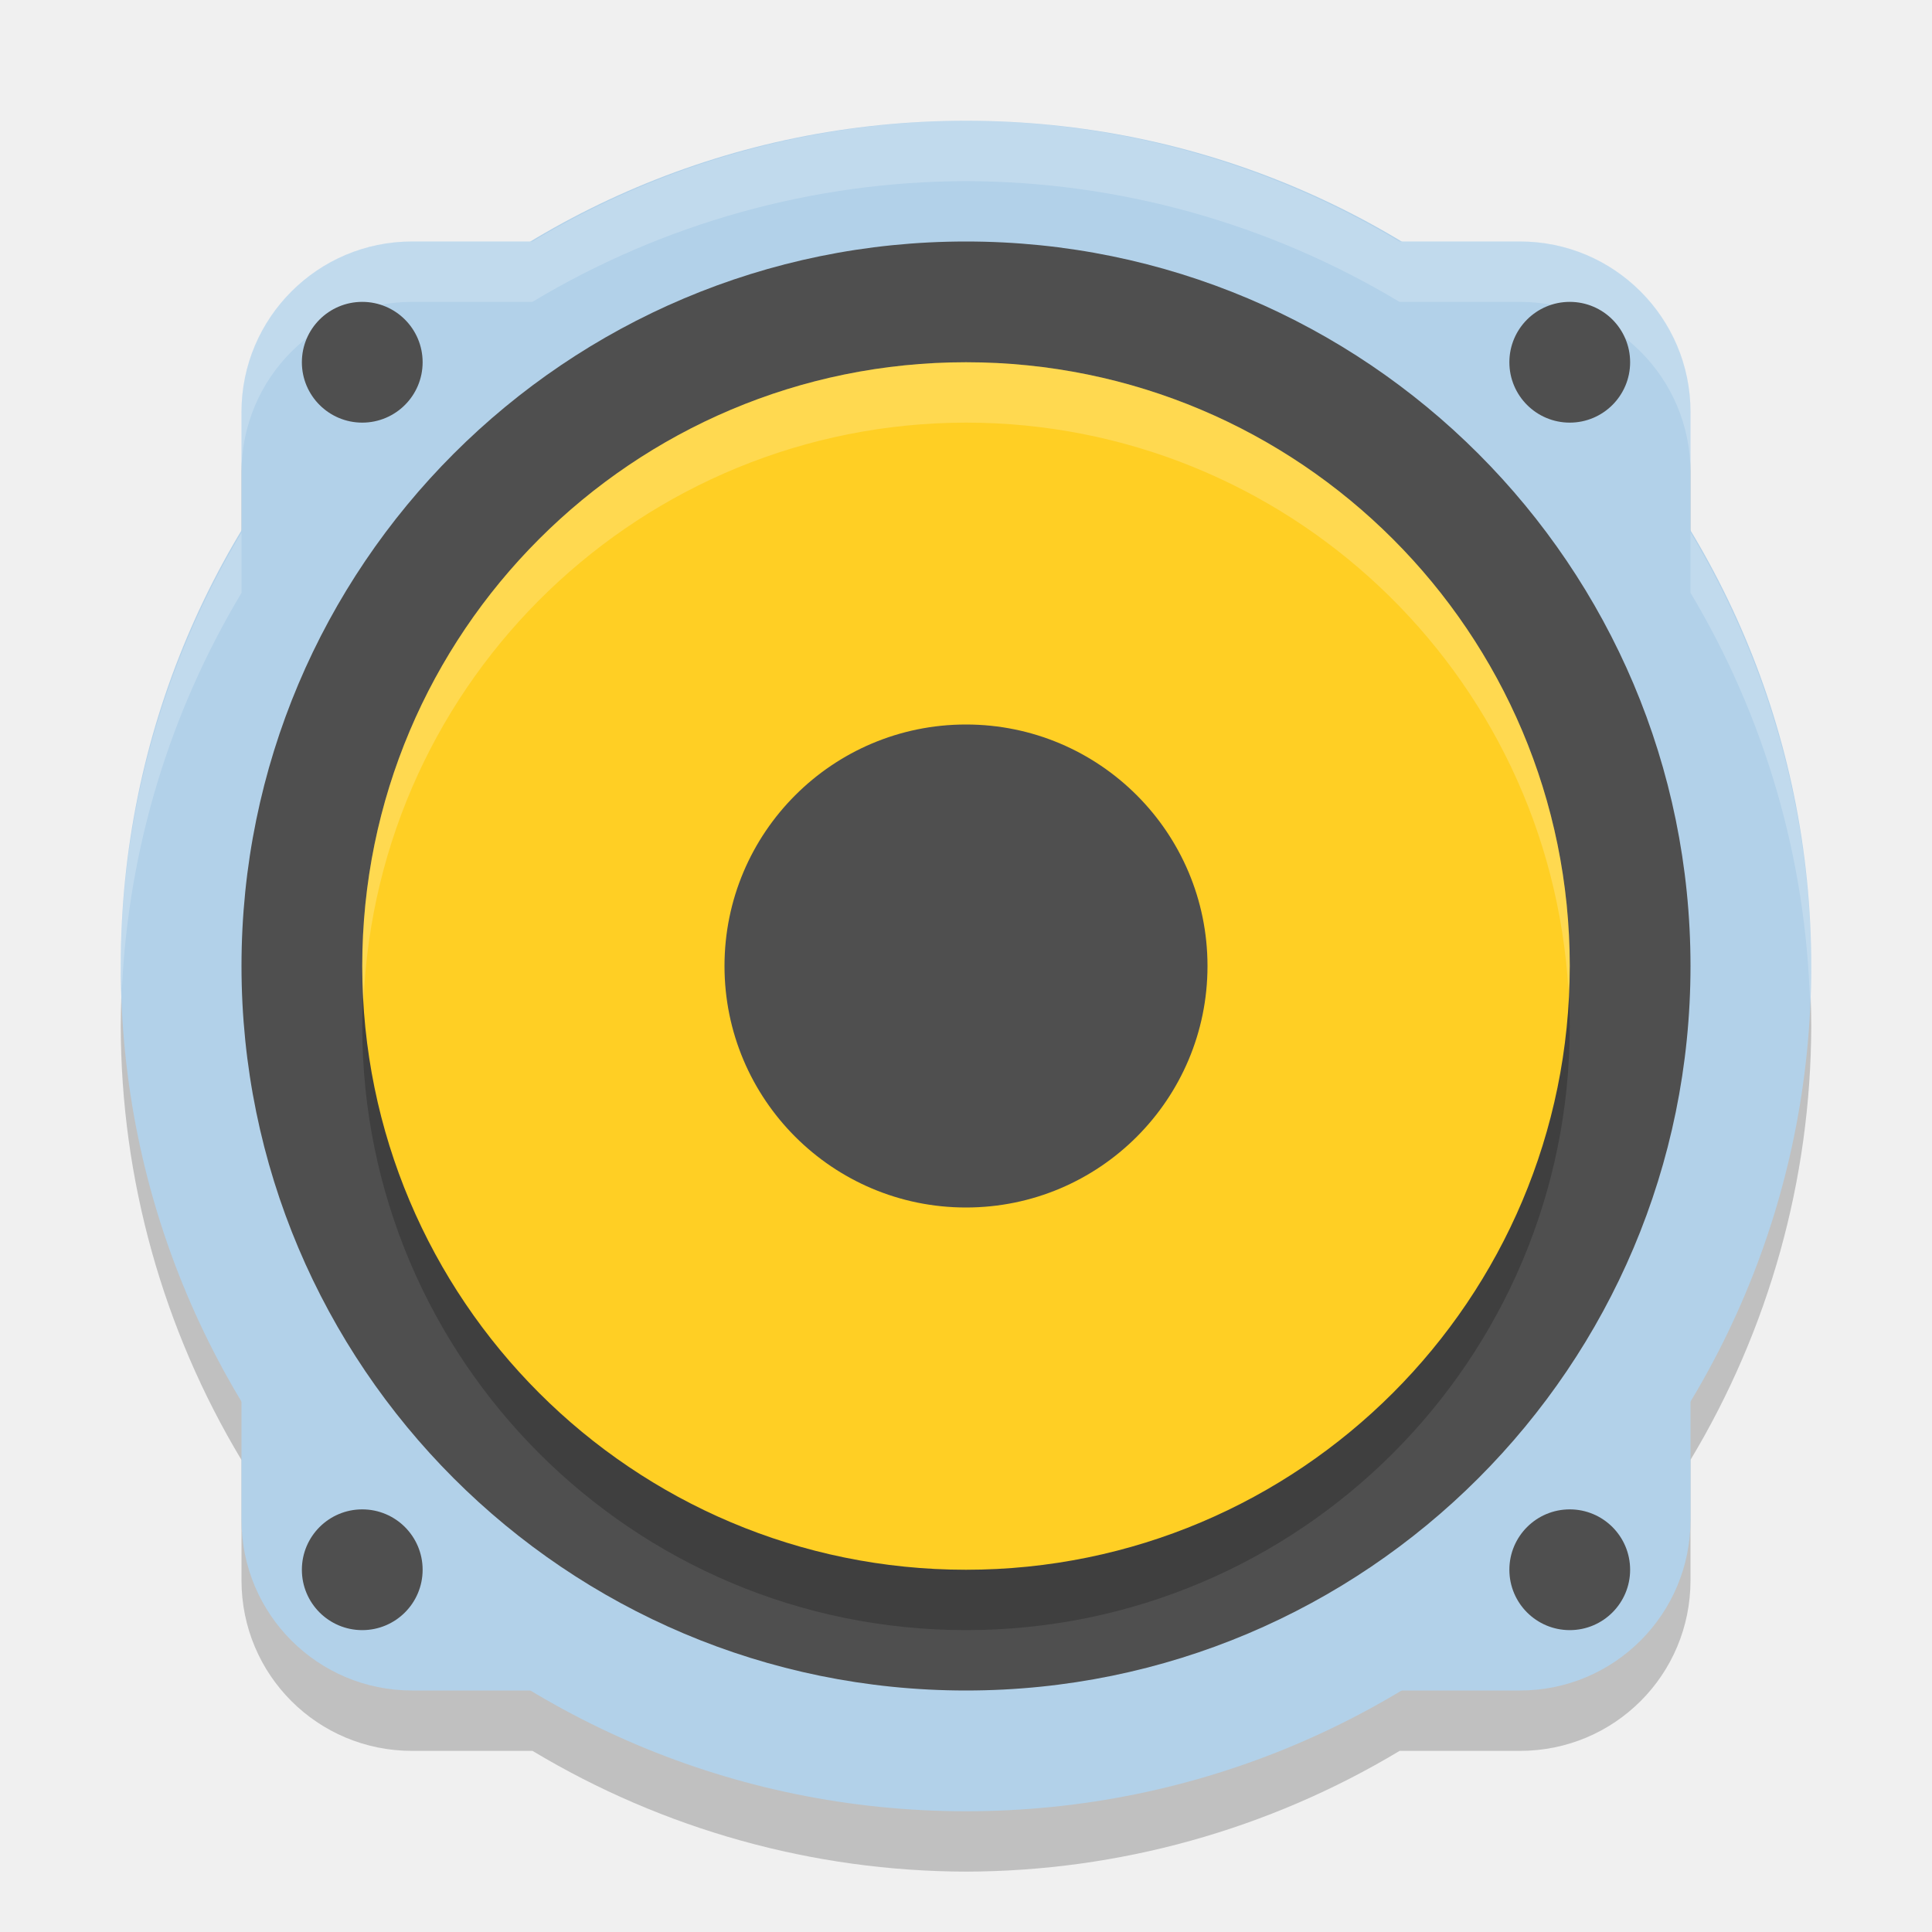
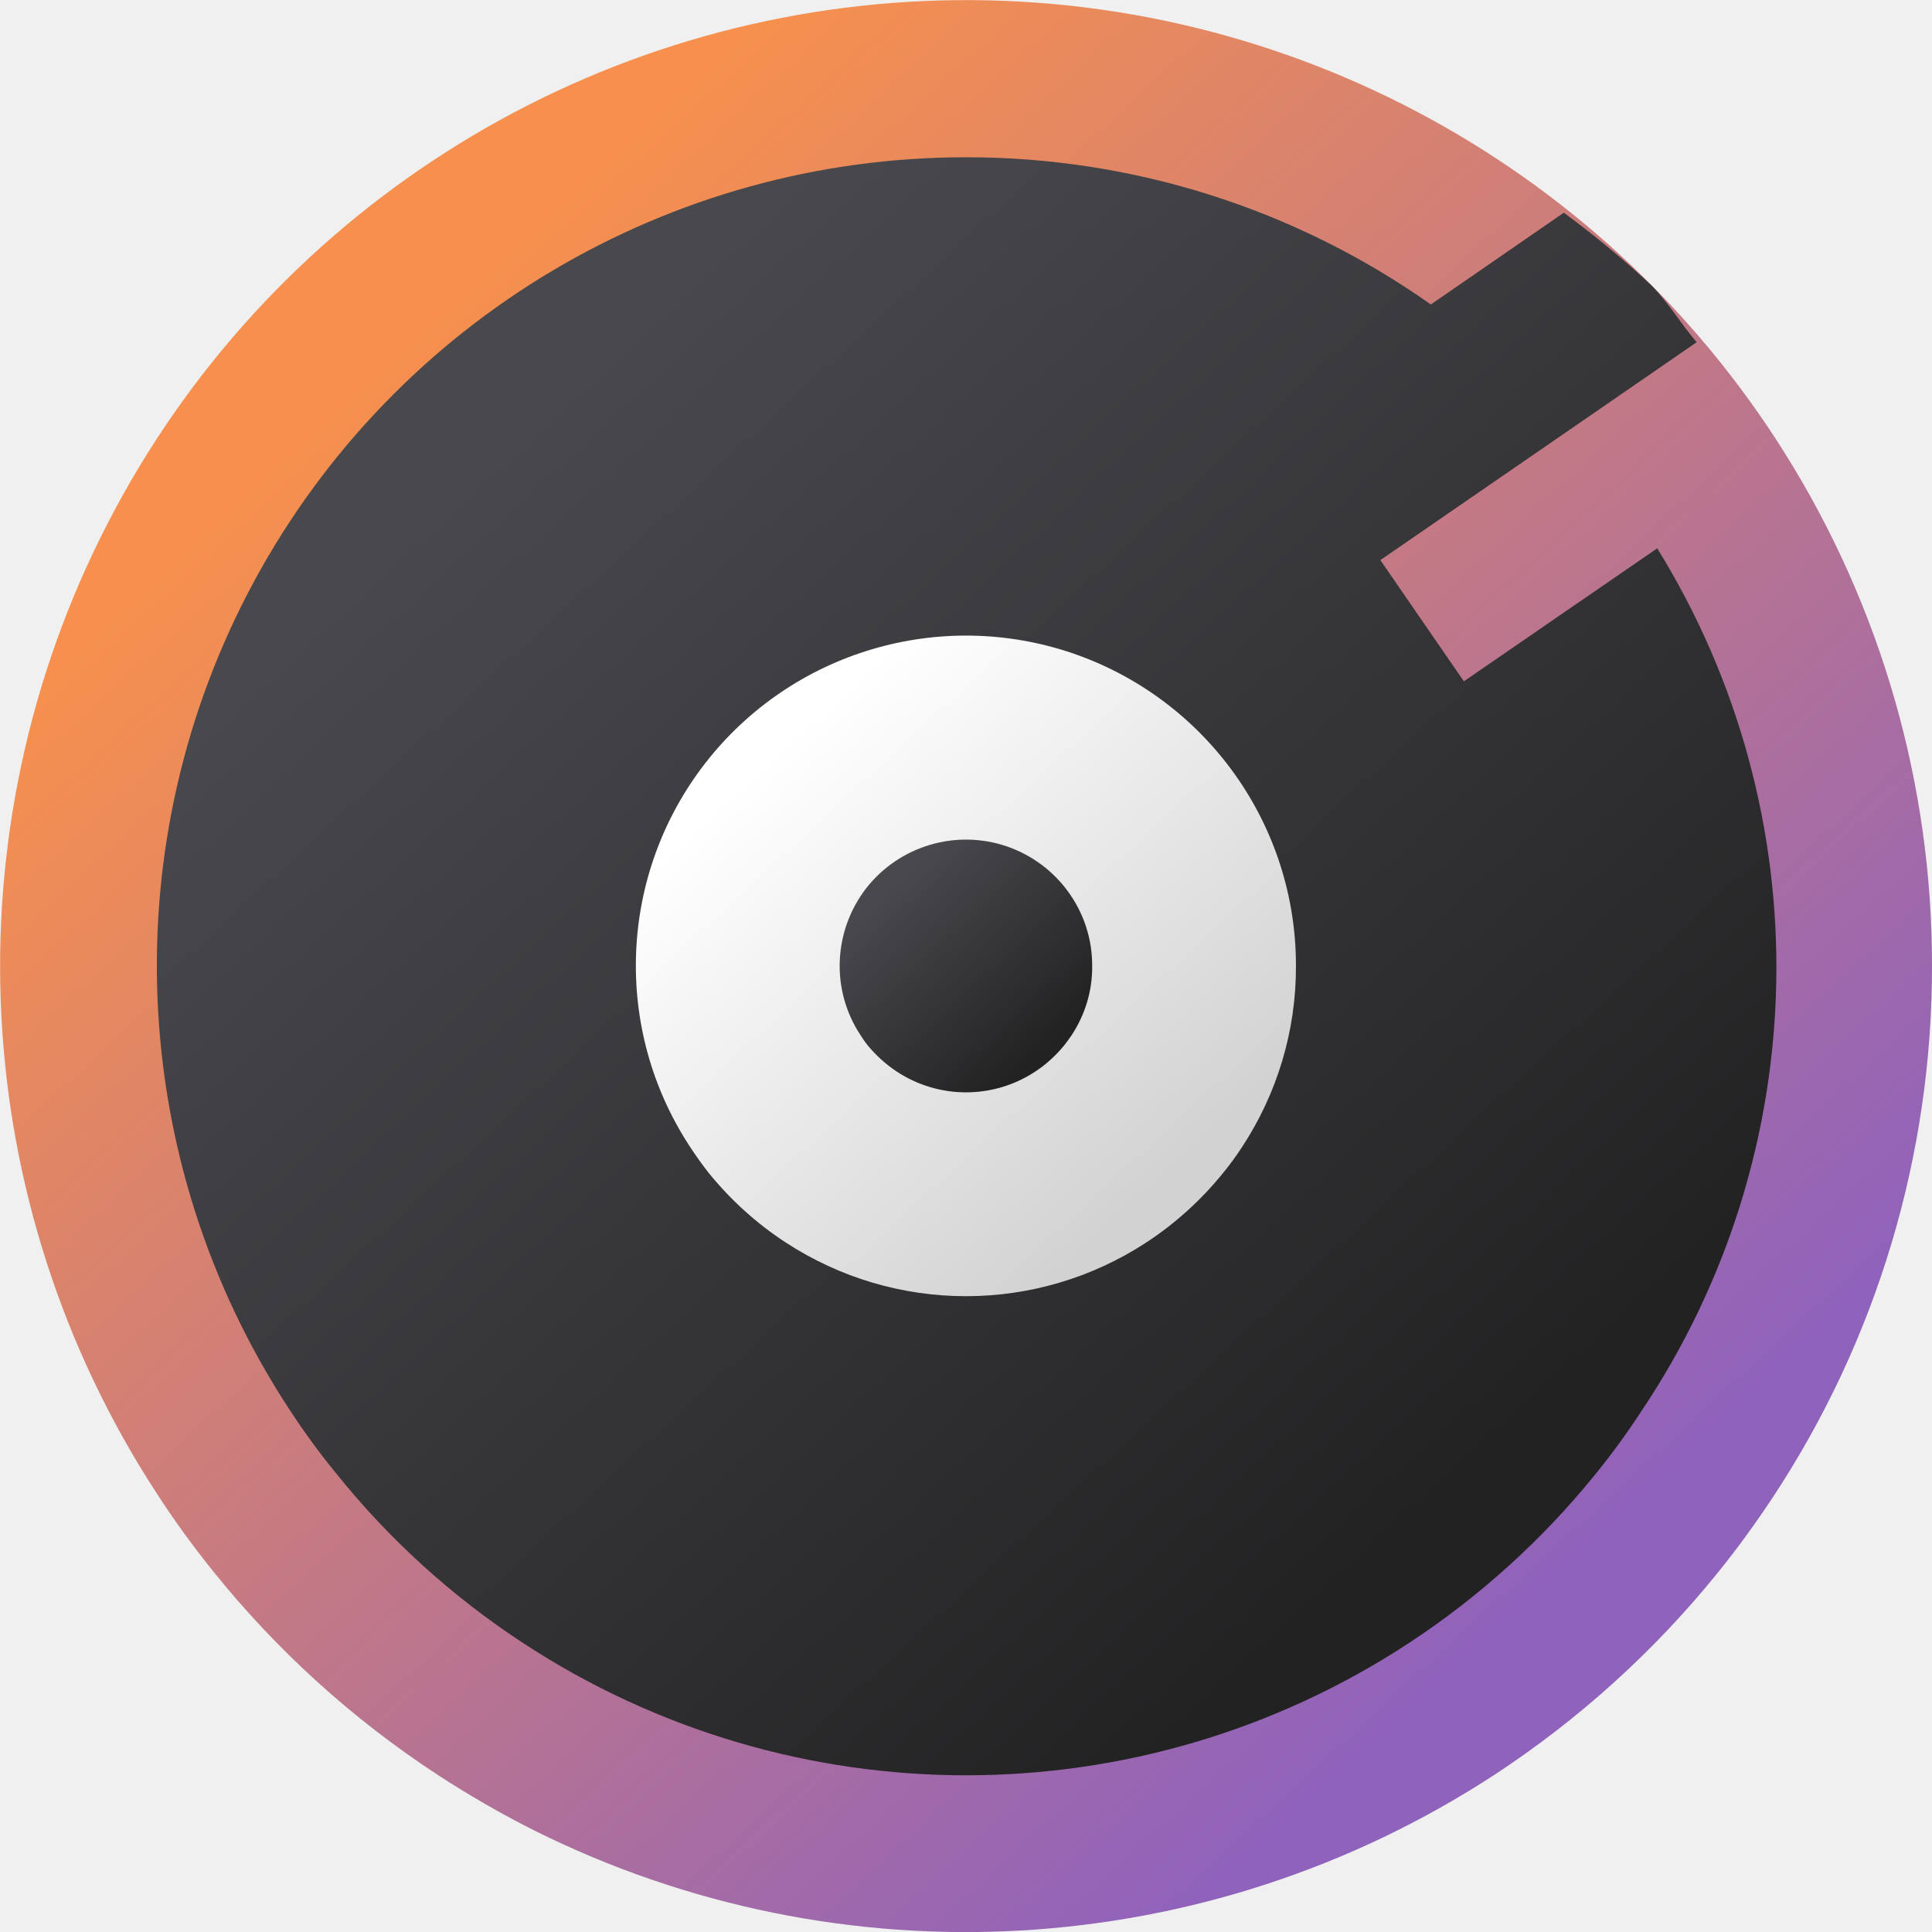
- <svg xmlns="http://www.w3.org/2000/svg" width="32" height="32" version="1">
-   <path style="opacity:0.2" d="M 16,3 A 14,14 0 0 0 8.818,5 H 6.824 C 5.26,5 4,6.26 4,7.824 V 9.82 A 14,14 0 0 0 2,17 14,14 0 0 0 4,24.182 v 1.994 C 4,27.74 5.26,29 6.824,29 H 8.82 A 14,14 0 0 0 16,31 14,14 0 0 0 23.182,29 h 1.994 C 26.74,29 28,27.74 28,26.176 V 24.18 A 14,14 0 0 0 30,17 14,14 0 0 0 28,9.818 V 7.824 C 28,6.26 26.74,5 25.176,5 H 23.18 A 14,14 0 0 0 16,3 Z" />
-   <circle style="fill:#b2d1e9" cx="16" cy="16" r="14" />
-   <rect style="fill:#b2d1e9" width="24" height="24" x="4" y="4" rx="2.824" ry="2.824" />
-   <circle style="fill:#4f4f4f" cx="16" cy="16" r="12" />
-   <circle style="opacity:0.2" cx="16" cy="17" r="10" />
-   <circle style="fill:#ffcf24" cx="16" cy="16" r="10" />
-   <circle style="fill:#4f4f4f" cx="16" cy="16" r="4" />
-   <circle style="fill:#4f4f4f" cx="26" cy="26" r="1" />
-   <circle style="fill:#4f4f4f" cx="6" cy="26" r="1" />
-   <path style="opacity:0.2;fill:#ffffff" d="M 16 2 A 14 14 0 0 0 8.818 4 L 6.824 4 C 5.26 4 4 5.26 4 6.824 L 4 7.824 C 4 6.26 5.26 5 6.824 5 L 8.818 5 A 14 14 0 0 1 16 3 A 14 14 0 0 1 23.18 5 L 25.176 5 C 26.74 5 28 6.26 28 7.824 L 28 6.824 C 28 5.26 26.74 4 25.176 4 L 23.18 4 A 14 14 0 0 0 16 2 z M 28 8.818 L 28 9.818 A 14 14 0 0 1 29.98 16.627 A 14 14 0 0 0 30 16 A 14 14 0 0 0 28 8.818 z M 4 8.82 A 14 14 0 0 0 2 16 A 14 14 0 0 0 2.02 16.373 A 14 14 0 0 1 4 9.82 L 4 8.82 z" />
-   <path style="opacity:0.2;fill:#ffffff" d="M 16 6 A 10 10 0 0 0 6 16 A 10 10 0 0 0 6.021 16.586 A 10 10 0 0 1 16 7 A 10 10 0 0 1 25.979 16.414 A 10 10 0 0 0 26 16 A 10 10 0 0 0 16 6 z" />
-   <circle style="fill:#4f4f4f" cx="26" cy="6" r="1" />
-   <circle style="fill:#4f4f4f" cx="6" cy="6" r="1" />
+ <svg xmlns="http://www.w3.org/2000/svg" width="32px" height="32px" viewBox="0 0 32 32" version="1.1">
+   <defs>
+     <linearGradient id="linear0" gradientUnits="userSpaceOnUse" x1="-59.866" y1="41.158" x2="-64.462" y2="46.142" gradientTransform="matrix(4.1232,0,0,-4.1232,272.401,196.073)">
+       <stop offset="0" style="stop-color:rgb(56.078%,38.431%,73.725%);stop-opacity:1;" />
+       <stop offset="1" style="stop-color:rgb(96.863%,56.471%,30.588%);stop-opacity:1;" />
+     </linearGradient>
+     <linearGradient id="linear1" gradientUnits="userSpaceOnUse" x1="-60.39" y1="42.215" x2="-64.986" y2="47.198" gradientTransform="matrix(3.4523,0,0,-3.4523,233.4455,169.5424)">
+       <stop offset="0" style="stop-color:rgb(13.725%,13.333%,13.725%);stop-opacity:1;" />
+       <stop offset="1" style="stop-color:rgb(28.627%,28.235%,30.196%);stop-opacity:1;" />
+     </linearGradient>
+     <linearGradient id="linear2" gradientUnits="userSpaceOnUse" x1="-67.811" y1="49.103" x2="-72.406" y2="54.087" gradientTransform="matrix(1.4087,0,0,-1.4087,114.7886,88.7112)">
+       <stop offset="0" style="stop-color:rgb(82.353%,82.353%,82.353%);stop-opacity:1;" />
+       <stop offset="1" style="stop-color:rgb(100%,100%,100%);stop-opacity:1;" />
+     </linearGradient>
+     <linearGradient id="linear3" gradientUnits="userSpaceOnUse" x1="-87.286" y1="68.579" x2="-91.881" y2="73.562" gradientTransform="matrix(0.5389,0,0,-0.5389,64.2905,54.3144)">
+       <stop offset="0" style="stop-color:rgb(13.725%,13.333%,13.725%);stop-opacity:1;" />
+       <stop offset="1" style="stop-color:rgb(28.627%,28.235%,30.196%);stop-opacity:1;" />
+     </linearGradient>
+   </defs>
+   <g id="surface1">
+     <path style=" stroke:none;fill-rule:nonzero;fill:url(#linear0);" d="M 32 16 C 32.004 19.129 31.086 22.191 29.363 24.801 C 29.074 25.238 28.77 25.656 28.441 26.062 C 27.391 27.359 26.145 28.484 24.75 29.398 C 19.988 32.504 13.941 32.855 8.852 30.32 C 8.301 30.043 7.766 29.734 7.25 29.398 C 5.836 28.473 4.574 27.328 3.52 26.012 C 3.191 25.602 2.883 25.18 2.598 24.738 C -0.543 19.922 -0.855 13.793 1.777 8.68 C 4.406 3.566 9.578 0.262 15.324 0.016 C 21.07 -0.227 26.504 2.629 29.559 7.5 C 31.156 10.047 32.004 12.992 32 16 Z M 32 16 " />
+     <path style=" stroke:none;fill-rule:nonzero;fill:url(#linear1);" d="M 16 2.605 C 11.082 2.602 6.559 5.293 4.215 9.617 C 1.871 13.941 2.09 19.203 4.777 23.32 C 5.016 23.688 5.273 24.043 5.551 24.383 C 6.434 25.488 7.488 26.445 8.672 27.219 C 13.125 30.133 18.879 30.133 23.328 27.219 C 24.496 26.453 25.539 25.512 26.418 24.426 C 26.691 24.09 26.949 23.738 27.188 23.371 C 30.07 19.07 30.172 13.484 27.449 9.082 L 24.246 11.285 L 22.863 9.277 L 25.965 7.141 L 28.102 5.668 C 27.84 5.363 27.633 5.008 27.348 4.723 C 26.891 4.293 26.406 3.895 25.902 3.523 L 23.699 5.043 C 21.445 3.453 18.758 2.602 16 2.605 Z M 16 2.605 " />
+     <path style=" stroke:none;fill-rule:nonzero;fill:url(#linear2);" d="M 21.465 16 C 21.469 17.07 21.156 18.113 20.566 19.008 C 20.469 19.156 20.363 19.301 20.25 19.438 C 19.891 19.879 19.465 20.266 18.988 20.578 C 17.172 21.766 14.828 21.766 13.012 20.578 C 12.527 20.262 12.098 19.871 11.734 19.422 C 11.625 19.281 11.52 19.137 11.422 18.984 C 10.145 17.031 10.25 14.48 11.684 12.637 C 13.121 10.793 15.566 10.066 17.777 10.824 C 19.984 11.586 21.469 13.664 21.465 16 Z M 21.465 16 " />
+     <path style=" stroke:none;fill-rule:nonzero;fill:url(#linear3);" d="M 18.09 16 C 18.094 16.41 17.973 16.809 17.746 17.152 C 17.707 17.207 17.668 17.262 17.625 17.316 C 17.488 17.484 17.324 17.633 17.145 17.75 C 16.449 18.207 15.551 18.207 14.855 17.75 C 14.672 17.629 14.508 17.48 14.367 17.309 C 14.324 17.254 14.285 17.199 14.25 17.141 C 13.758 16.395 13.801 15.418 14.348 14.711 C 14.898 14.008 15.836 13.73 16.68 14.02 C 17.523 14.312 18.094 15.105 18.09 16 Z M 18.09 16 " />
+   </g>
</svg>
